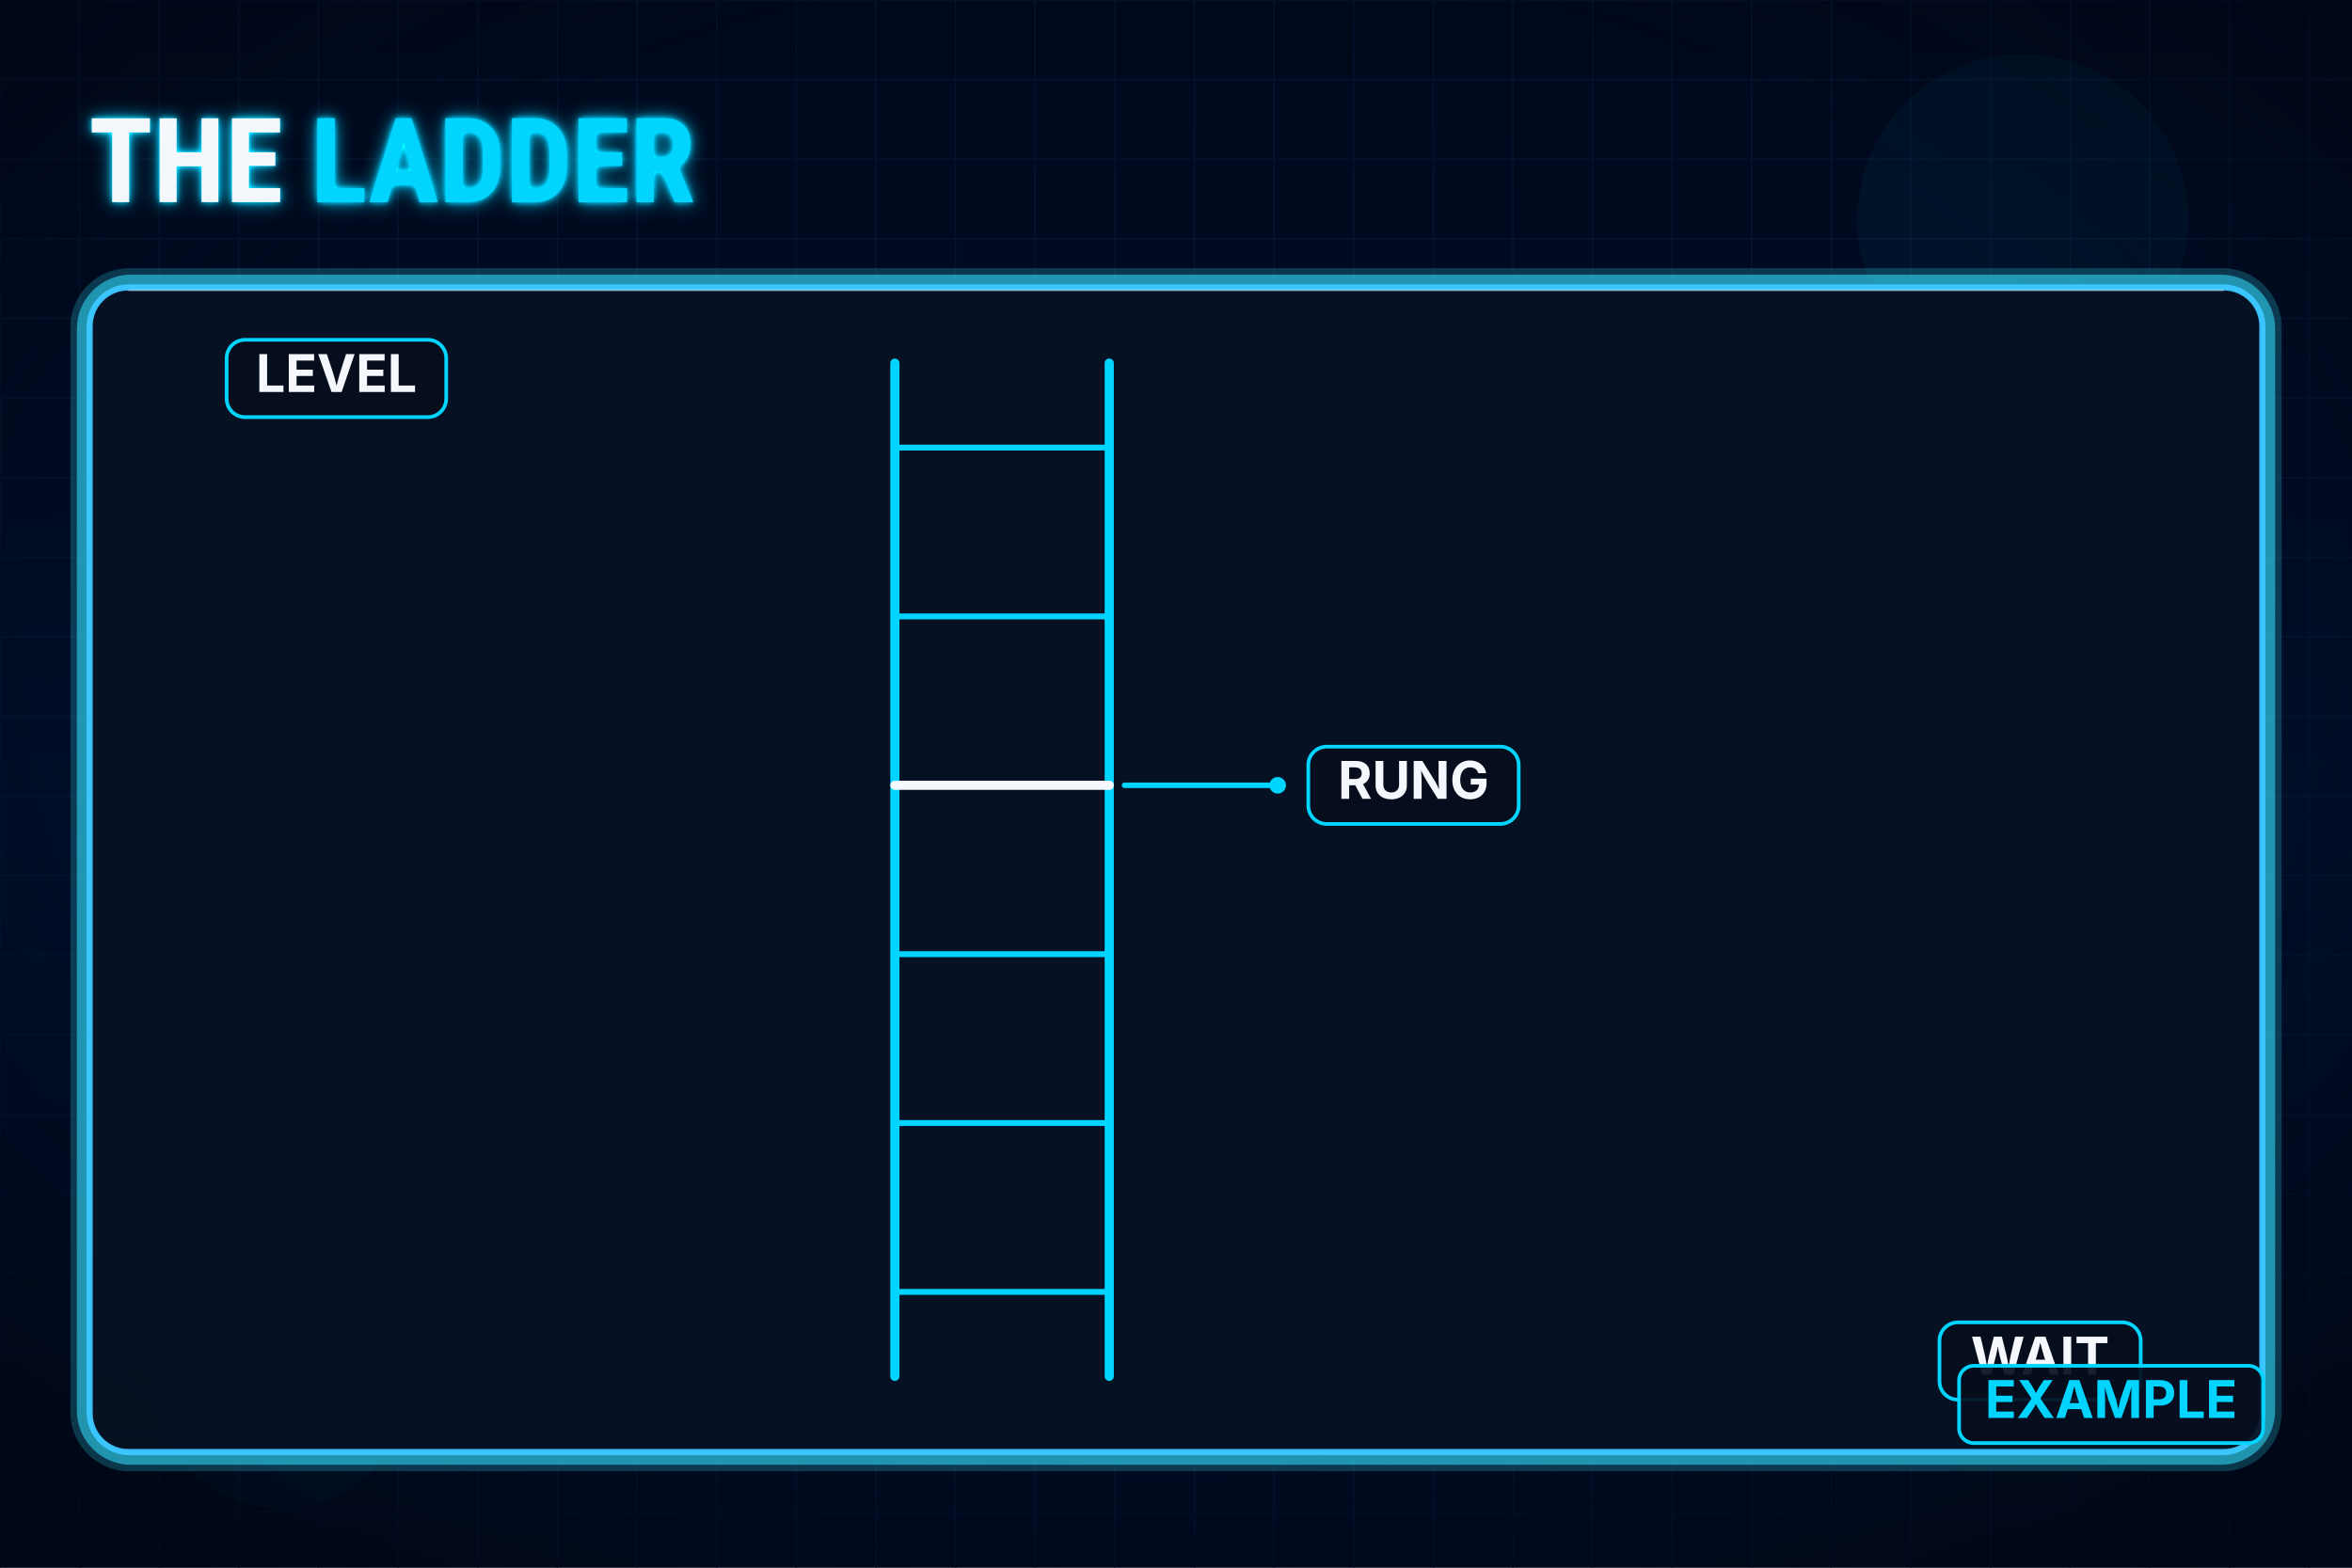
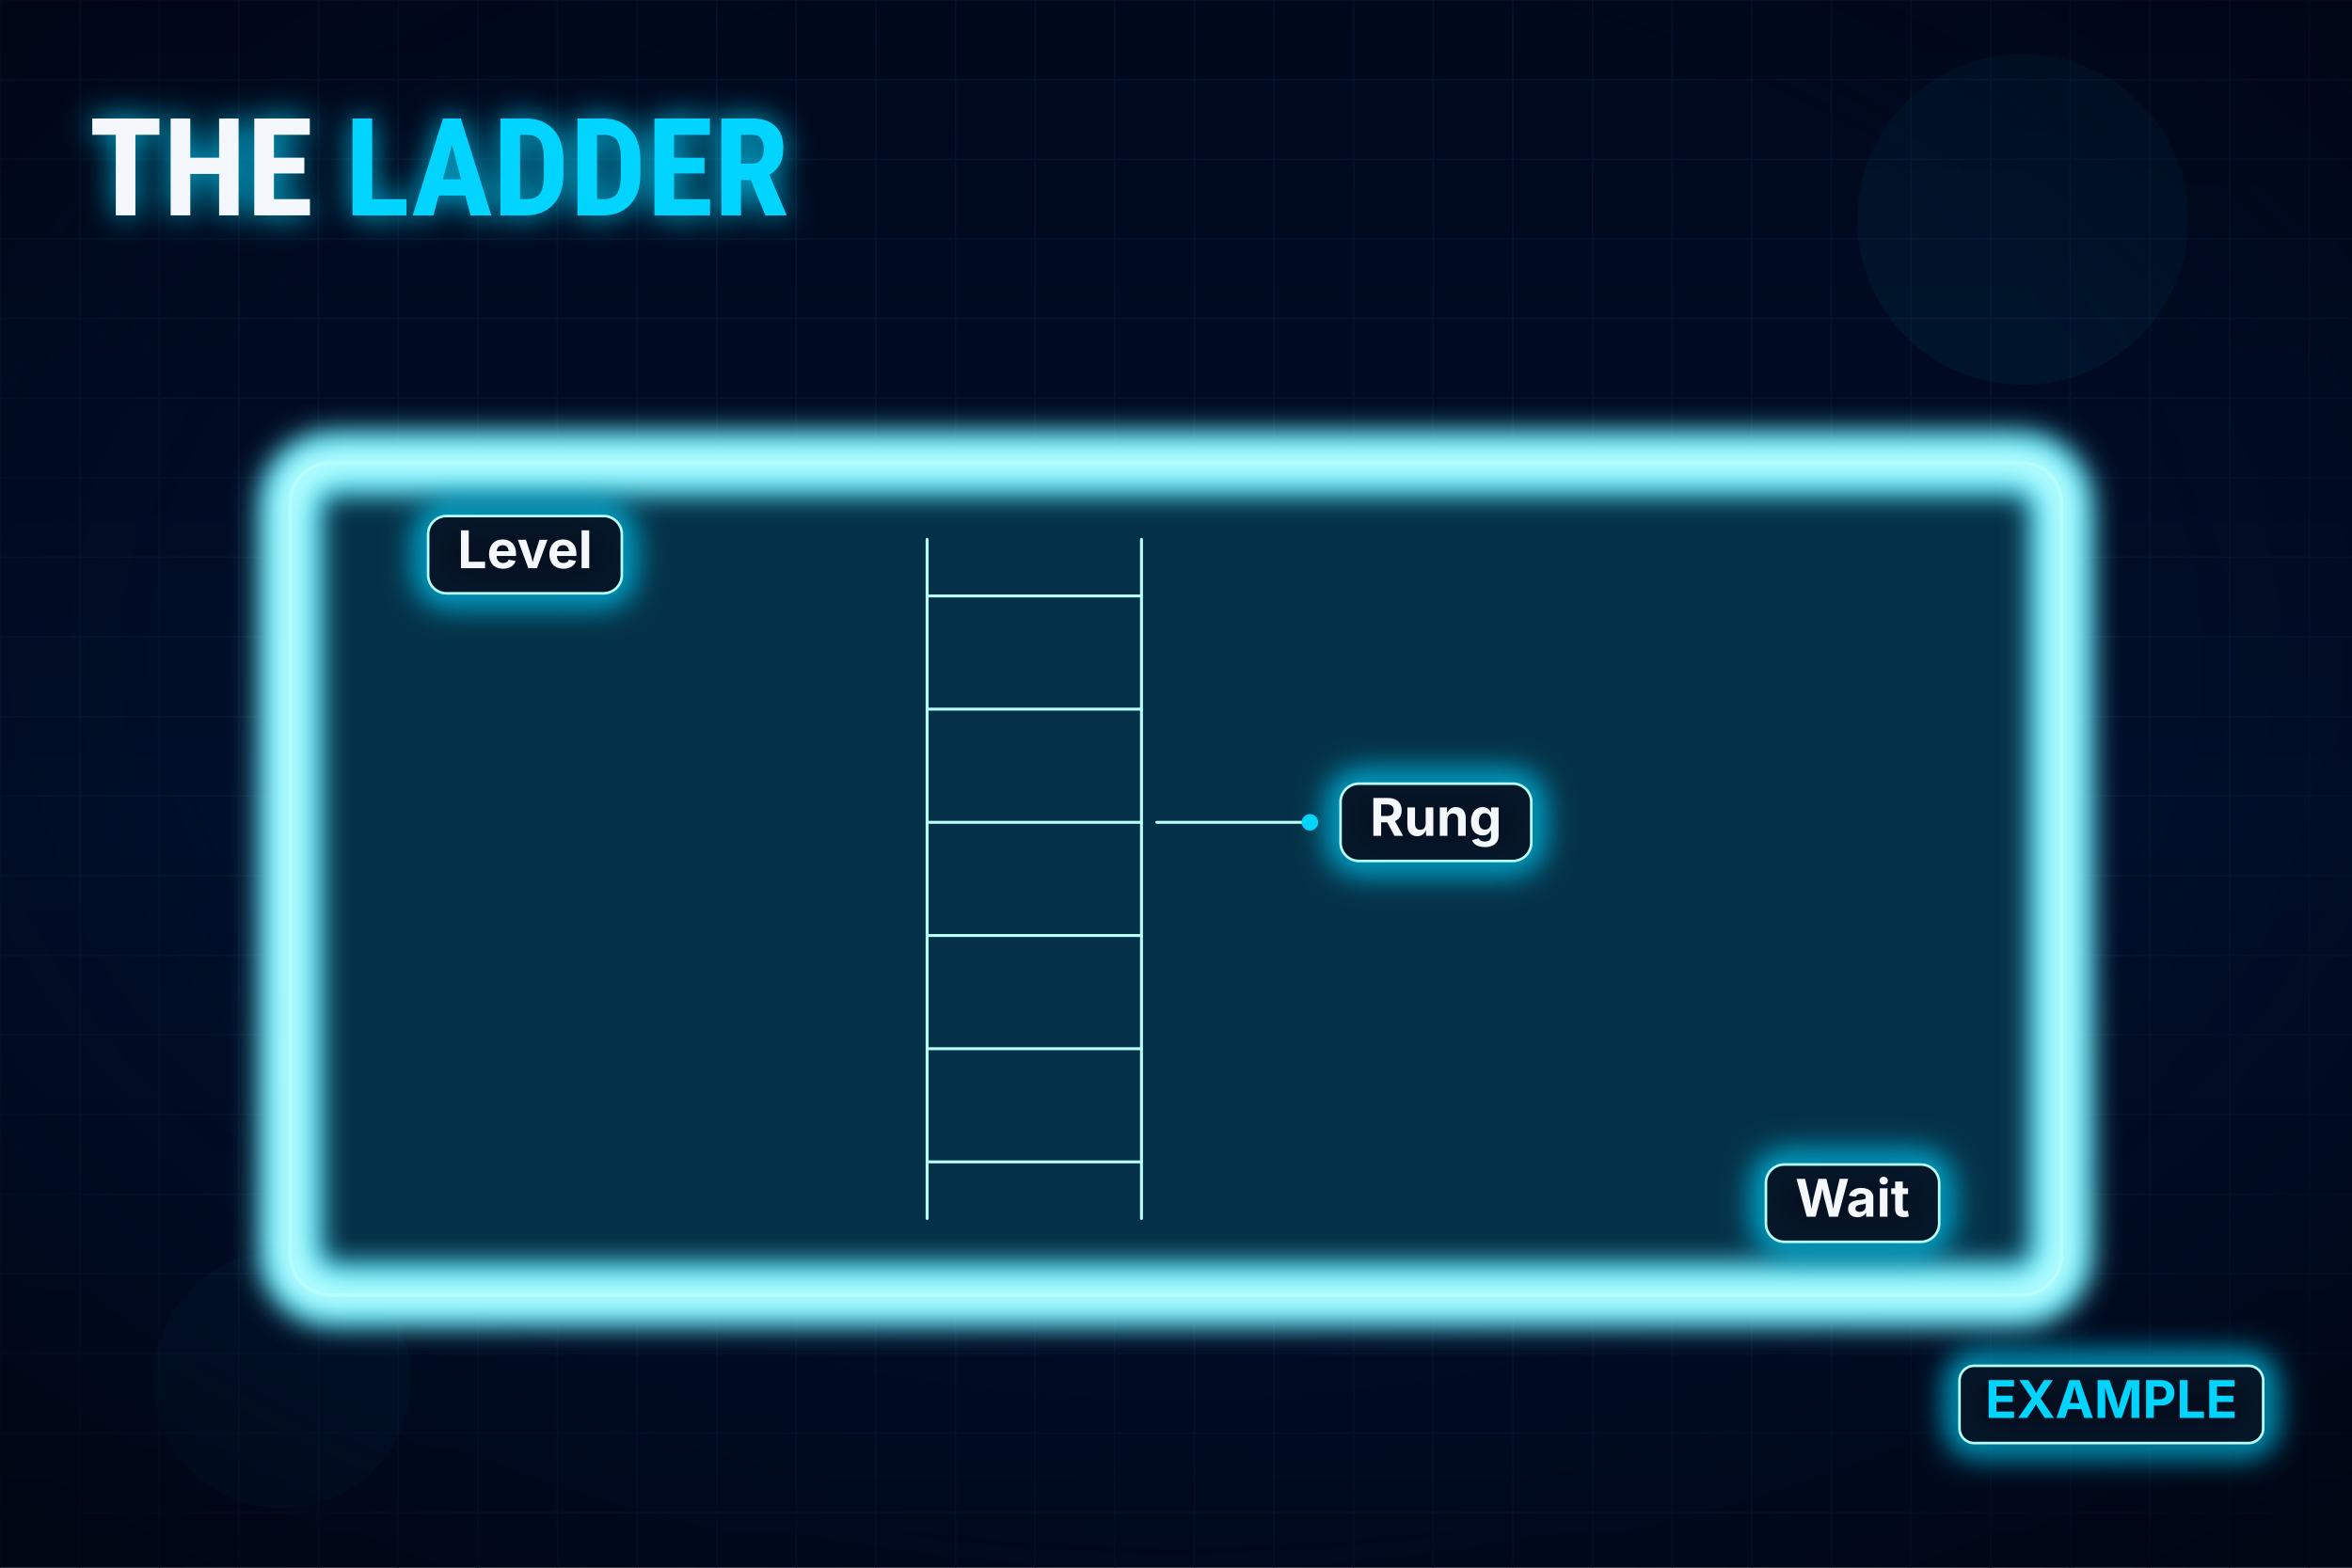
<svg xmlns="http://www.w3.org/2000/svg" width="1536" height="1024" viewBox="0 0 1536 1024">
  <defs>
    <style>
- @font-face { font-family: "Inter"; src: url("file:///agent/repos/claude/skills/illustration-engine/illustration_engine/assets/fonts/Inter-Regular.ttf") format("truetype"); font-weight: normal; font-style: normal; }
- @font-face { font-family: "Inter"; src: url("file:///agent/repos/claude/skills/illustration-engine/illustration_engine/assets/fonts/Inter-SemiBold.ttf") format("truetype"); font-weight: bold; font-style: normal; }
- @font-face { font-family: "Inter"; src: url("file:///agent/repos/claude/skills/illustration-engine/illustration_engine/assets/fonts/Inter-Bold.ttf") format("truetype"); font-weight: bold; font-style: normal; }
- @font-face { font-family: "Roboto Condensed"; src: url("file:///agent/repos/claude/skills/illustration-engine/illustration_engine/assets/fonts/RobotoCondensed-Bold.ttf") format("truetype"); font-weight: bold; font-style: normal; }
+ @font-face { font-family: "Inter"; src: url("file:///agent/repos/claude/skills/illustration-engine/illustration_engine/assets/fonts/Inter-Regular.ttf") format("truetype"); font-weight: 400; font-style: normal; }
+ @font-face { font-family: "Inter"; src: url("file:///agent/repos/claude/skills/illustration-engine/illustration_engine/assets/fonts/Inter-SemiBold.ttf") format("truetype"); font-weight: 600; font-style: normal; }
+ @font-face { font-family: "Inter"; src: url("file:///agent/repos/claude/skills/illustration-engine/illustration_engine/assets/fonts/Inter-Bold.ttf") format("truetype"); font-weight: 700; font-style: normal; }
+ @font-face { font-family: "Roboto Condensed"; src: url("file:///agent/repos/claude/skills/illustration-engine/illustration_engine/assets/fonts/RobotoCondensed-Bold.ttf") format("truetype"); font-weight: 700; font-style: normal; }
</style>
    <linearGradient id="bg1" x1="0" y1="0" x2="0" y2="1">
      <stop offset="0%" stop-color="#00081B" />
      <stop offset="52%" stop-color="#000F2A" />
      <stop offset="100%" stop-color="#000B21" />
    </linearGradient>
    <radialGradient id="vig2" cx="50%" cy="42%" r="72%">
      <stop offset="58%" stop-color="#00081B" stop-opacity="0" />
      <stop offset="100%" stop-color="#00040F" stop-opacity="0.72" />
    </radialGradient>
-     <filter id="bloom" x="-80%" y="-80%" width="260%" height="260%" color-interpolation-filters="sRGB">
-       <feGaussianBlur in="SourceGraphic" stdDeviation="6" result="wide" />
-       <feGaussianBlur in="SourceGraphic" stdDeviation="1.92" result="tight" />
-       <feComposite in="wide" in2="tight" operator="arithmetic" k1="0" k2="1" k3="1" k4="0" result="add" />
-       <feMerge>
-         <feMergeNode in="add" />
-         <feMergeNode in="SourceGraphic" />
-       </feMerge>
+     <filter id="bloom" x="-150%" y="-150%" width="400%" height="400%" color-interpolation-filters="sRGB">
+       <feGaussianBlur in="SourceGraphic" stdDeviation="10" />
    </filter>
  </defs>
  <rect x="0" y="0" width="1536" height="1024" rx="0" ry="0" fill="url(#bg1)" fill-opacity="1" stroke="none" stroke-width="0" stroke-opacity="1" />
  <g opacity="0.55">
    <line x1="0" y1="0" x2="0" y2="1024" stroke="#0A1A38" stroke-width="1" stroke-linecap="round" stroke-opacity="1" />
    <line x1="52" y1="0" x2="52" y2="1024" stroke="#0A1A38" stroke-width="1" stroke-linecap="round" stroke-opacity="1" />
    <line x1="104" y1="0" x2="104" y2="1024" stroke="#0A1A38" stroke-width="1" stroke-linecap="round" stroke-opacity="1" />
    <line x1="156" y1="0" x2="156" y2="1024" stroke="#0A1A38" stroke-width="1" stroke-linecap="round" stroke-opacity="1" />
    <line x1="208" y1="0" x2="208" y2="1024" stroke="#0A1A38" stroke-width="1" stroke-linecap="round" stroke-opacity="1" />
    <line x1="260" y1="0" x2="260" y2="1024" stroke="#0A1A38" stroke-width="1" stroke-linecap="round" stroke-opacity="1" />
    <line x1="312" y1="0" x2="312" y2="1024" stroke="#0A1A38" stroke-width="1" stroke-linecap="round" stroke-opacity="1" />
    <line x1="364" y1="0" x2="364" y2="1024" stroke="#0A1A38" stroke-width="1" stroke-linecap="round" stroke-opacity="1" />
    <line x1="416" y1="0" x2="416" y2="1024" stroke="#0A1A38" stroke-width="1" stroke-linecap="round" stroke-opacity="1" />
    <line x1="468" y1="0" x2="468" y2="1024" stroke="#0A1A38" stroke-width="1" stroke-linecap="round" stroke-opacity="1" />
    <line x1="520" y1="0" x2="520" y2="1024" stroke="#0A1A38" stroke-width="1" stroke-linecap="round" stroke-opacity="1" />
    <line x1="572" y1="0" x2="572" y2="1024" stroke="#0A1A38" stroke-width="1" stroke-linecap="round" stroke-opacity="1" />
    <line x1="624" y1="0" x2="624" y2="1024" stroke="#0A1A38" stroke-width="1" stroke-linecap="round" stroke-opacity="1" />
    <line x1="676" y1="0" x2="676" y2="1024" stroke="#0A1A38" stroke-width="1" stroke-linecap="round" stroke-opacity="1" />
    <line x1="728" y1="0" x2="728" y2="1024" stroke="#0A1A38" stroke-width="1" stroke-linecap="round" stroke-opacity="1" />
    <line x1="780" y1="0" x2="780" y2="1024" stroke="#0A1A38" stroke-width="1" stroke-linecap="round" stroke-opacity="1" />
    <line x1="832" y1="0" x2="832" y2="1024" stroke="#0A1A38" stroke-width="1" stroke-linecap="round" stroke-opacity="1" />
    <line x1="884" y1="0" x2="884" y2="1024" stroke="#0A1A38" stroke-width="1" stroke-linecap="round" stroke-opacity="1" />
    <line x1="936" y1="0" x2="936" y2="1024" stroke="#0A1A38" stroke-width="1" stroke-linecap="round" stroke-opacity="1" />
    <line x1="988" y1="0" x2="988" y2="1024" stroke="#0A1A38" stroke-width="1" stroke-linecap="round" stroke-opacity="1" />
    <line x1="1040" y1="0" x2="1040" y2="1024" stroke="#0A1A38" stroke-width="1" stroke-linecap="round" stroke-opacity="1" />
    <line x1="1092" y1="0" x2="1092" y2="1024" stroke="#0A1A38" stroke-width="1" stroke-linecap="round" stroke-opacity="1" />
    <line x1="1144" y1="0" x2="1144" y2="1024" stroke="#0A1A38" stroke-width="1" stroke-linecap="round" stroke-opacity="1" />
    <line x1="1196" y1="0" x2="1196" y2="1024" stroke="#0A1A38" stroke-width="1" stroke-linecap="round" stroke-opacity="1" />
    <line x1="1248" y1="0" x2="1248" y2="1024" stroke="#0A1A38" stroke-width="1" stroke-linecap="round" stroke-opacity="1" />
    <line x1="1300" y1="0" x2="1300" y2="1024" stroke="#0A1A38" stroke-width="1" stroke-linecap="round" stroke-opacity="1" />
    <line x1="1352" y1="0" x2="1352" y2="1024" stroke="#0A1A38" stroke-width="1" stroke-linecap="round" stroke-opacity="1" />
    <line x1="1404" y1="0" x2="1404" y2="1024" stroke="#0A1A38" stroke-width="1" stroke-linecap="round" stroke-opacity="1" />
    <line x1="1456" y1="0" x2="1456" y2="1024" stroke="#0A1A38" stroke-width="1" stroke-linecap="round" stroke-opacity="1" />
    <line x1="1508" y1="0" x2="1508" y2="1024" stroke="#0A1A38" stroke-width="1" stroke-linecap="round" stroke-opacity="1" />
    <line x1="0" y1="0" x2="1536" y2="0" stroke="#0A1A38" stroke-width="1" stroke-linecap="round" stroke-opacity="1" />
    <line x1="0" y1="52" x2="1536" y2="52" stroke="#0A1A38" stroke-width="1" stroke-linecap="round" stroke-opacity="1" />
    <line x1="0" y1="104" x2="1536" y2="104" stroke="#0A1A38" stroke-width="1" stroke-linecap="round" stroke-opacity="1" />
    <line x1="0" y1="156" x2="1536" y2="156" stroke="#0A1A38" stroke-width="1" stroke-linecap="round" stroke-opacity="1" />
    <line x1="0" y1="208" x2="1536" y2="208" stroke="#0A1A38" stroke-width="1" stroke-linecap="round" stroke-opacity="1" />
    <line x1="0" y1="260" x2="1536" y2="260" stroke="#0A1A38" stroke-width="1" stroke-linecap="round" stroke-opacity="1" />
    <line x1="0" y1="312" x2="1536" y2="312" stroke="#0A1A38" stroke-width="1" stroke-linecap="round" stroke-opacity="1" />
    <line x1="0" y1="364" x2="1536" y2="364" stroke="#0A1A38" stroke-width="1" stroke-linecap="round" stroke-opacity="1" />
    <line x1="0" y1="416" x2="1536" y2="416" stroke="#0A1A38" stroke-width="1" stroke-linecap="round" stroke-opacity="1" />
    <line x1="0" y1="468" x2="1536" y2="468" stroke="#0A1A38" stroke-width="1" stroke-linecap="round" stroke-opacity="1" />
    <line x1="0" y1="520" x2="1536" y2="520" stroke="#0A1A38" stroke-width="1" stroke-linecap="round" stroke-opacity="1" />
    <line x1="0" y1="572" x2="1536" y2="572" stroke="#0A1A38" stroke-width="1" stroke-linecap="round" stroke-opacity="1" />
    <line x1="0" y1="624" x2="1536" y2="624" stroke="#0A1A38" stroke-width="1" stroke-linecap="round" stroke-opacity="1" />
    <line x1="0" y1="676" x2="1536" y2="676" stroke="#0A1A38" stroke-width="1" stroke-linecap="round" stroke-opacity="1" />
    <line x1="0" y1="728" x2="1536" y2="728" stroke="#0A1A38" stroke-width="1" stroke-linecap="round" stroke-opacity="1" />
    <line x1="0" y1="780" x2="1536" y2="780" stroke="#0A1A38" stroke-width="1" stroke-linecap="round" stroke-opacity="1" />
    <line x1="0" y1="832" x2="1536" y2="832" stroke="#0A1A38" stroke-width="1" stroke-linecap="round" stroke-opacity="1" />
    <line x1="0" y1="884" x2="1536" y2="884" stroke="#0A1A38" stroke-width="1" stroke-linecap="round" stroke-opacity="1" />
    <line x1="0" y1="936" x2="1536" y2="936" stroke="#0A1A38" stroke-width="1" stroke-linecap="round" stroke-opacity="1" />
    <line x1="0" y1="988" x2="1536" y2="988" stroke="#0A1A38" stroke-width="1" stroke-linecap="round" stroke-opacity="1" />
  </g>
  <circle cx="1320.96" cy="143.36" r="108" fill="#00D4FF" fill-opacity="0.045" stroke="none" stroke-width="0" />
  <circle cx="184.32" cy="901.12" r="84" fill="#00D4FF" fill-opacity="0.045" stroke="none" stroke-width="0" />
  <rect x="0" y="0" width="1536" height="1024" rx="0" ry="0" fill="url(#vig2)" fill-opacity="1" stroke="none" stroke-width="0" stroke-opacity="1" />
-   <text x="58" y="132.04" fill="#00D4FF" fill-opacity="0.85" font-family="Roboto Condensed" font-weight="bold" font-size="77" text-anchor="start" filter="url(#bloom)">THE</text>
-   <text x="58" y="132.04" fill="#F4F8FC" fill-opacity="1" font-family="Roboto Condensed" font-weight="bold" font-size="77" text-anchor="start">THE</text>
-   <text x="203" y="132.04" fill="#00D4FF" fill-opacity="0.85" font-family="Roboto Condensed" font-weight="bold" font-size="77" text-anchor="start" filter="url(#bloom)">LADDER</text>
-   <text x="203" y="132.04" fill="#00D4FF" fill-opacity="1" font-family="Roboto Condensed" font-weight="bold" font-size="77" text-anchor="start">LADDER</text>
-   <rect x="46" y="175.2" width="1444" height="785.8" rx="38.4" ry="38.4" fill="#33E0FF" fill-opacity="0.22" stroke="none" stroke-width="0" stroke-opacity="1" />
-   <rect x="54.4" y="183.6" width="1427.2" height="769" rx="31.2" ry="31.2" fill="none" fill-opacity="1" stroke="#33E0FF" stroke-width="8.4" stroke-opacity="0.55" />
-   <rect x="58" y="187.2" width="1420" height="761.8" rx="26.4" ry="26.4" fill="#060E1E" fill-opacity="0.9" stroke="#3CC6FF" stroke-width="3" stroke-opacity="1" />
-   <rect x="59.8" y="189" width="1416.4" height="758.2" rx="24" ry="24" fill="none" fill-opacity="1" stroke="#3CC6FF" stroke-width="1.5" stroke-opacity="0.95" />
-   <line x1="84.4" y1="189.6" x2="1451.6" y2="189.6" stroke="#F4F8FC" stroke-width="1.68" stroke-linecap="round" stroke-opacity="0.28" />
-   <line x1="584.4" y1="237.2" x2="584.4" y2="899" stroke="#00D4FF" stroke-width="20.4" stroke-linecap="round" stroke-opacity="0.95" filter="url(#bloom)" />
-   <line x1="584.4" y1="237.2" x2="584.4" y2="899" stroke="#00D4FF" stroke-width="6" stroke-linecap="round" stroke-opacity="1" />
-   <line x1="724.4" y1="237.2" x2="724.4" y2="899" stroke="#00D4FF" stroke-width="20.4" stroke-linecap="round" stroke-opacity="0.95" filter="url(#bloom)" />
-   <line x1="724.4" y1="237.2" x2="724.4" y2="899" stroke="#00D4FF" stroke-width="6" stroke-linecap="round" stroke-opacity="1" />
-   <line x1="584.4" y1="292.35" x2="724.4" y2="292.35" stroke="#00D4FF" stroke-width="13.06" stroke-linecap="round" stroke-opacity="0.95" filter="url(#bloom)" />
-   <line x1="584.4" y1="292.35" x2="724.4" y2="292.35" stroke="#00D4FF" stroke-width="3.84" stroke-linecap="round" stroke-opacity="1" />
-   <line x1="584.4" y1="402.65" x2="724.4" y2="402.65" stroke="#00D4FF" stroke-width="13.06" stroke-linecap="round" stroke-opacity="0.95" filter="url(#bloom)" />
-   <line x1="584.4" y1="402.65" x2="724.4" y2="402.65" stroke="#00D4FF" stroke-width="3.84" stroke-linecap="round" stroke-opacity="1" />
-   <line x1="584.4" y1="512.95" x2="724.4" y2="512.95" stroke="#F4F8FC" stroke-width="20.4" stroke-linecap="round" stroke-opacity="0.95" filter="url(#bloom)" />
-   <line x1="584.4" y1="512.95" x2="724.4" y2="512.95" stroke="#F4F8FC" stroke-width="6" stroke-linecap="round" stroke-opacity="1" />
-   <line x1="734.4" y1="512.95" x2="834.4" y2="512.95" stroke="#00D4FF" stroke-width="12.24" stroke-linecap="round" stroke-opacity="0.95" filter="url(#bloom)" />
-   <line x1="734.4" y1="512.95" x2="834.4" y2="512.95" stroke="#00D4FF" stroke-width="3.6" stroke-linecap="round" stroke-opacity="1" />
-   <circle cx="834.4" cy="512.95" r="5.4" fill="#00D4FF" fill-opacity="1" stroke="none" stroke-width="0" />
-   <rect x="854.4" y="487.71" width="137.4" height="50.48" rx="12" ry="12" fill="#060E1E" fill-opacity="0.88" stroke="#00D4FF" stroke-width="2.4" stroke-opacity="1" />
-   <text x="923.1" y="521.79" fill="#F4F8FC" fill-opacity="1" font-family="Inter" font-weight="bold" font-size="34" text-anchor="middle">RUNG</text>
-   <line x1="584.4" y1="623.25" x2="724.4" y2="623.25" stroke="#00D4FF" stroke-width="13.06" stroke-linecap="round" stroke-opacity="0.95" filter="url(#bloom)" />
-   <line x1="584.4" y1="623.25" x2="724.4" y2="623.25" stroke="#00D4FF" stroke-width="3.84" stroke-linecap="round" stroke-opacity="1" />
-   <line x1="584.4" y1="733.55" x2="724.4" y2="733.55" stroke="#00D4FF" stroke-width="13.06" stroke-linecap="round" stroke-opacity="0.95" filter="url(#bloom)" />
-   <line x1="584.4" y1="733.55" x2="724.4" y2="733.55" stroke="#00D4FF" stroke-width="3.84" stroke-linecap="round" stroke-opacity="1" />
-   <line x1="584.4" y1="843.85" x2="724.4" y2="843.85" stroke="#00D4FF" stroke-width="13.06" stroke-linecap="round" stroke-opacity="0.95" filter="url(#bloom)" />
-   <line x1="584.4" y1="843.85" x2="724.4" y2="843.85" stroke="#00D4FF" stroke-width="3.84" stroke-linecap="round" stroke-opacity="1" />
-   <rect x="148" y="221.96" width="143.4" height="50.48" rx="12" ry="12" fill="#060E1E" fill-opacity="0.88" stroke="#00D4FF" stroke-width="2.4" stroke-opacity="1" />
-   <text x="219.7" y="256.04" fill="#F4F8FC" fill-opacity="1" font-family="Inter" font-weight="bold" font-size="34" text-anchor="middle">LEVEL</text>
-   <rect x="1266.6" y="863.76" width="131.4" height="50.48" rx="12" ry="12" fill="#060E1E" fill-opacity="0.88" stroke="#00D4FF" stroke-width="2.4" stroke-opacity="1" />
-   <text x="1332.3" y="897.84" fill="#F4F8FC" fill-opacity="1" font-family="Inter" font-weight="bold" font-size="34" text-anchor="middle">WAIT</text>
-   <rect x="1279.4" y="892.12" width="198.6" height="50.48" rx="9.6" ry="9.6" fill="#060E1E" fill-opacity="0.92" stroke="#00D4FF" stroke-width="2.4" stroke-opacity="1" />
-   <text x="1378.7" y="926.2" fill="#00D4FF" fill-opacity="1" font-family="Inter" font-weight="bold" font-size="34" text-anchor="middle">EXAMPLE</text>
+   <text x="58" y="140.68" fill="#00D4FF" fill-opacity="0.9" font-family="Roboto Condensed" font-weight="700" font-size="89" text-anchor="start" filter="url(#bloom)">THE</text>
+   <text x="58" y="140.68" fill="#F4F8FC" fill-opacity="1" font-family="Roboto Condensed" font-weight="700" font-size="89" text-anchor="start">THE</text>
+   <text x="225.14" y="140.68" fill="#00D4FF" fill-opacity="0.9" font-family="Roboto Condensed" font-weight="700" font-size="89" text-anchor="start" filter="url(#bloom)">LADDER</text>
+   <text x="225.14" y="140.68" fill="#00D4FF" fill-opacity="1" font-family="Roboto Condensed" font-weight="700" font-size="89" text-anchor="start">LADDER</text>
+   <rect x="189.6" y="302.3" width="1156.8" height="543.6" rx="26.4" ry="26.4" fill="#060E1E" fill-opacity="0.9" stroke="none" stroke-width="0" stroke-opacity="1" />
+   <rect x="189.6" y="302.3" width="1156.8" height="543.6" rx="26.4" ry="26.4" fill="#00D4FF" fill-opacity="0.18" stroke="none" stroke-width="0" stroke-opacity="1" />
+   <rect x="189.6" y="302.3" width="1156.8" height="543.6" rx="26.4" ry="26.4" fill="none" fill-opacity="0.8" stroke="#00D4FF" stroke-width="32" stroke-opacity="1" filter="url(#bloom)" />
+   <rect x="189.6" y="302.3" width="1156.8" height="543.6" rx="26.4" ry="26.4" fill="none" fill-opacity="0.55" stroke="#B8FFFF" stroke-width="32" stroke-opacity="1" filter="url(#bloom)" />
+   <rect x="189.6" y="302.3" width="1156.8" height="543.6" rx="26.4" ry="26.4" fill="none" fill-opacity="1" stroke="#B8FFFF" stroke-width="2.04" stroke-opacity="1" />
+   <line x1="605.46" y1="352.3" x2="605.46" y2="795.9" stroke="#00D4FF" stroke-width="32" stroke-linecap="round" stroke-opacity="0.85" filter="url(#bloom)" />
+   <line x1="605.46" y1="352.3" x2="605.46" y2="795.9" stroke="#B8FFFF" stroke-width="1.92" stroke-linecap="round" stroke-opacity="1" />
+   <line x1="745.46" y1="352.3" x2="745.46" y2="795.9" stroke="#00D4FF" stroke-width="32" stroke-linecap="round" stroke-opacity="0.85" filter="url(#bloom)" />
+   <line x1="745.46" y1="352.3" x2="745.46" y2="795.9" stroke="#B8FFFF" stroke-width="1.92" stroke-linecap="round" stroke-opacity="1" />
+   <line x1="605.46" y1="389.27" x2="745.46" y2="389.27" stroke="#00D4FF" stroke-width="32" stroke-linecap="round" stroke-opacity="0.85" filter="url(#bloom)" />
+   <line x1="605.46" y1="389.27" x2="745.46" y2="389.27" stroke="#B8FFFF" stroke-width="1.92" stroke-linecap="round" stroke-opacity="1" />
+   <line x1="605.46" y1="463.2" x2="745.46" y2="463.2" stroke="#00D4FF" stroke-width="32" stroke-linecap="round" stroke-opacity="0.85" filter="url(#bloom)" />
+   <line x1="605.46" y1="463.2" x2="745.46" y2="463.2" stroke="#B8FFFF" stroke-width="1.92" stroke-linecap="round" stroke-opacity="1" />
+   <line x1="605.46" y1="537.13" x2="745.46" y2="537.13" stroke="#F4F8FC" stroke-width="32" stroke-linecap="round" stroke-opacity="0.85" filter="url(#bloom)" />
+   <line x1="605.46" y1="537.13" x2="745.46" y2="537.13" stroke="#B8FFFF" stroke-width="1.92" stroke-linecap="round" stroke-opacity="1" />
+   <line x1="755.46" y1="537.13" x2="855.46" y2="537.13" stroke="#00D4FF" stroke-width="32" stroke-linecap="round" stroke-opacity="0.85" filter="url(#bloom)" />
+   <line x1="755.46" y1="537.13" x2="855.46" y2="537.13" stroke="#B8FFFF" stroke-width="1.92" stroke-linecap="round" stroke-opacity="1" />
+   <circle cx="855.46" cy="537.13" r="5.4" fill="#00D4FF" fill-opacity="1" stroke="none" stroke-width="0" />
+   <rect x="875.46" y="511.89" width="124.56" height="50.48" rx="12" ry="12" fill="none" fill-opacity="0.85" stroke="#00D4FF" stroke-width="14.4" stroke-opacity="1" filter="url(#bloom)" />
+   <rect x="875.46" y="511.89" width="124.56" height="50.48" rx="12" ry="12" fill="#060E1E" fill-opacity="0.92" stroke="none" stroke-width="0" stroke-opacity="1" />
+   <rect x="875.46" y="511.89" width="124.56" height="50.48" rx="12" ry="12" fill="none" fill-opacity="1" stroke="#B8FFFF" stroke-width="1.68" stroke-opacity="1" />
+   <text x="937.73" y="545.97" fill="#F4F8FC" fill-opacity="1" font-family="Inter" font-weight="700" font-size="34" text-anchor="middle">Rung</text>
+   <line x1="605.46" y1="611.07" x2="745.46" y2="611.07" stroke="#00D4FF" stroke-width="32" stroke-linecap="round" stroke-opacity="0.85" filter="url(#bloom)" />
+   <line x1="605.46" y1="611.07" x2="745.46" y2="611.07" stroke="#B8FFFF" stroke-width="1.92" stroke-linecap="round" stroke-opacity="1" />
+   <line x1="605.46" y1="685" x2="745.46" y2="685" stroke="#00D4FF" stroke-width="32" stroke-linecap="round" stroke-opacity="0.85" filter="url(#bloom)" />
+   <line x1="605.46" y1="685" x2="745.46" y2="685" stroke="#B8FFFF" stroke-width="1.92" stroke-linecap="round" stroke-opacity="1" />
+   <line x1="605.46" y1="758.93" x2="745.46" y2="758.93" stroke="#00D4FF" stroke-width="32" stroke-linecap="round" stroke-opacity="0.85" filter="url(#bloom)" />
+   <line x1="605.46" y1="758.93" x2="745.46" y2="758.93" stroke="#B8FFFF" stroke-width="1.92" stroke-linecap="round" stroke-opacity="1" />
+   <rect x="279.6" y="337.06" width="126.51" height="50.48" rx="12" ry="12" fill="none" fill-opacity="0.85" stroke="#00D4FF" stroke-width="14.4" stroke-opacity="1" filter="url(#bloom)" />
+   <rect x="279.6" y="337.06" width="126.51" height="50.48" rx="12" ry="12" fill="#060E1E" fill-opacity="0.92" stroke="none" stroke-width="0" stroke-opacity="1" />
+   <rect x="279.6" y="337.06" width="126.51" height="50.48" rx="12" ry="12" fill="none" fill-opacity="1" stroke="#B8FFFF" stroke-width="1.68" stroke-opacity="1" />
+   <text x="342.85" y="371.14" fill="#F4F8FC" fill-opacity="1" font-family="Inter" font-weight="700" font-size="34" text-anchor="middle">Level</text>
+   <rect x="1153.27" y="760.66" width="113.13" height="50.48" rx="12" ry="12" fill="none" fill-opacity="0.85" stroke="#00D4FF" stroke-width="14.4" stroke-opacity="1" filter="url(#bloom)" />
+   <rect x="1153.27" y="760.66" width="113.13" height="50.48" rx="12" ry="12" fill="#060E1E" fill-opacity="0.92" stroke="none" stroke-width="0" stroke-opacity="1" />
+   <rect x="1153.27" y="760.66" width="113.13" height="50.48" rx="12" ry="12" fill="none" fill-opacity="1" stroke="#B8FFFF" stroke-width="1.68" stroke-opacity="1" />
+   <text x="1209.83" y="794.74" fill="#F4F8FC" fill-opacity="1" font-family="Inter" font-weight="700" font-size="34" text-anchor="middle">Wait</text>
+   <rect x="1279.67" y="892.12" width="198.33" height="50.48" rx="9.6" ry="9.6" fill="none" fill-opacity="0.85" stroke="#00D4FF" stroke-width="14.4" stroke-opacity="1" filter="url(#bloom)" />
+   <rect x="1279.67" y="892.12" width="198.33" height="50.48" rx="9.6" ry="9.6" fill="#060E1E" fill-opacity="0.92" stroke="none" stroke-width="0" stroke-opacity="1" />
+   <rect x="1279.67" y="892.12" width="198.33" height="50.48" rx="9.6" ry="9.6" fill="none" fill-opacity="1" stroke="#B8FFFF" stroke-width="1.68" stroke-opacity="1" />
+   <text x="1378.83" y="926.2" fill="#00D4FF" fill-opacity="1" font-family="Inter" font-weight="700" font-size="34" text-anchor="middle">EXAMPLE</text>
</svg>
